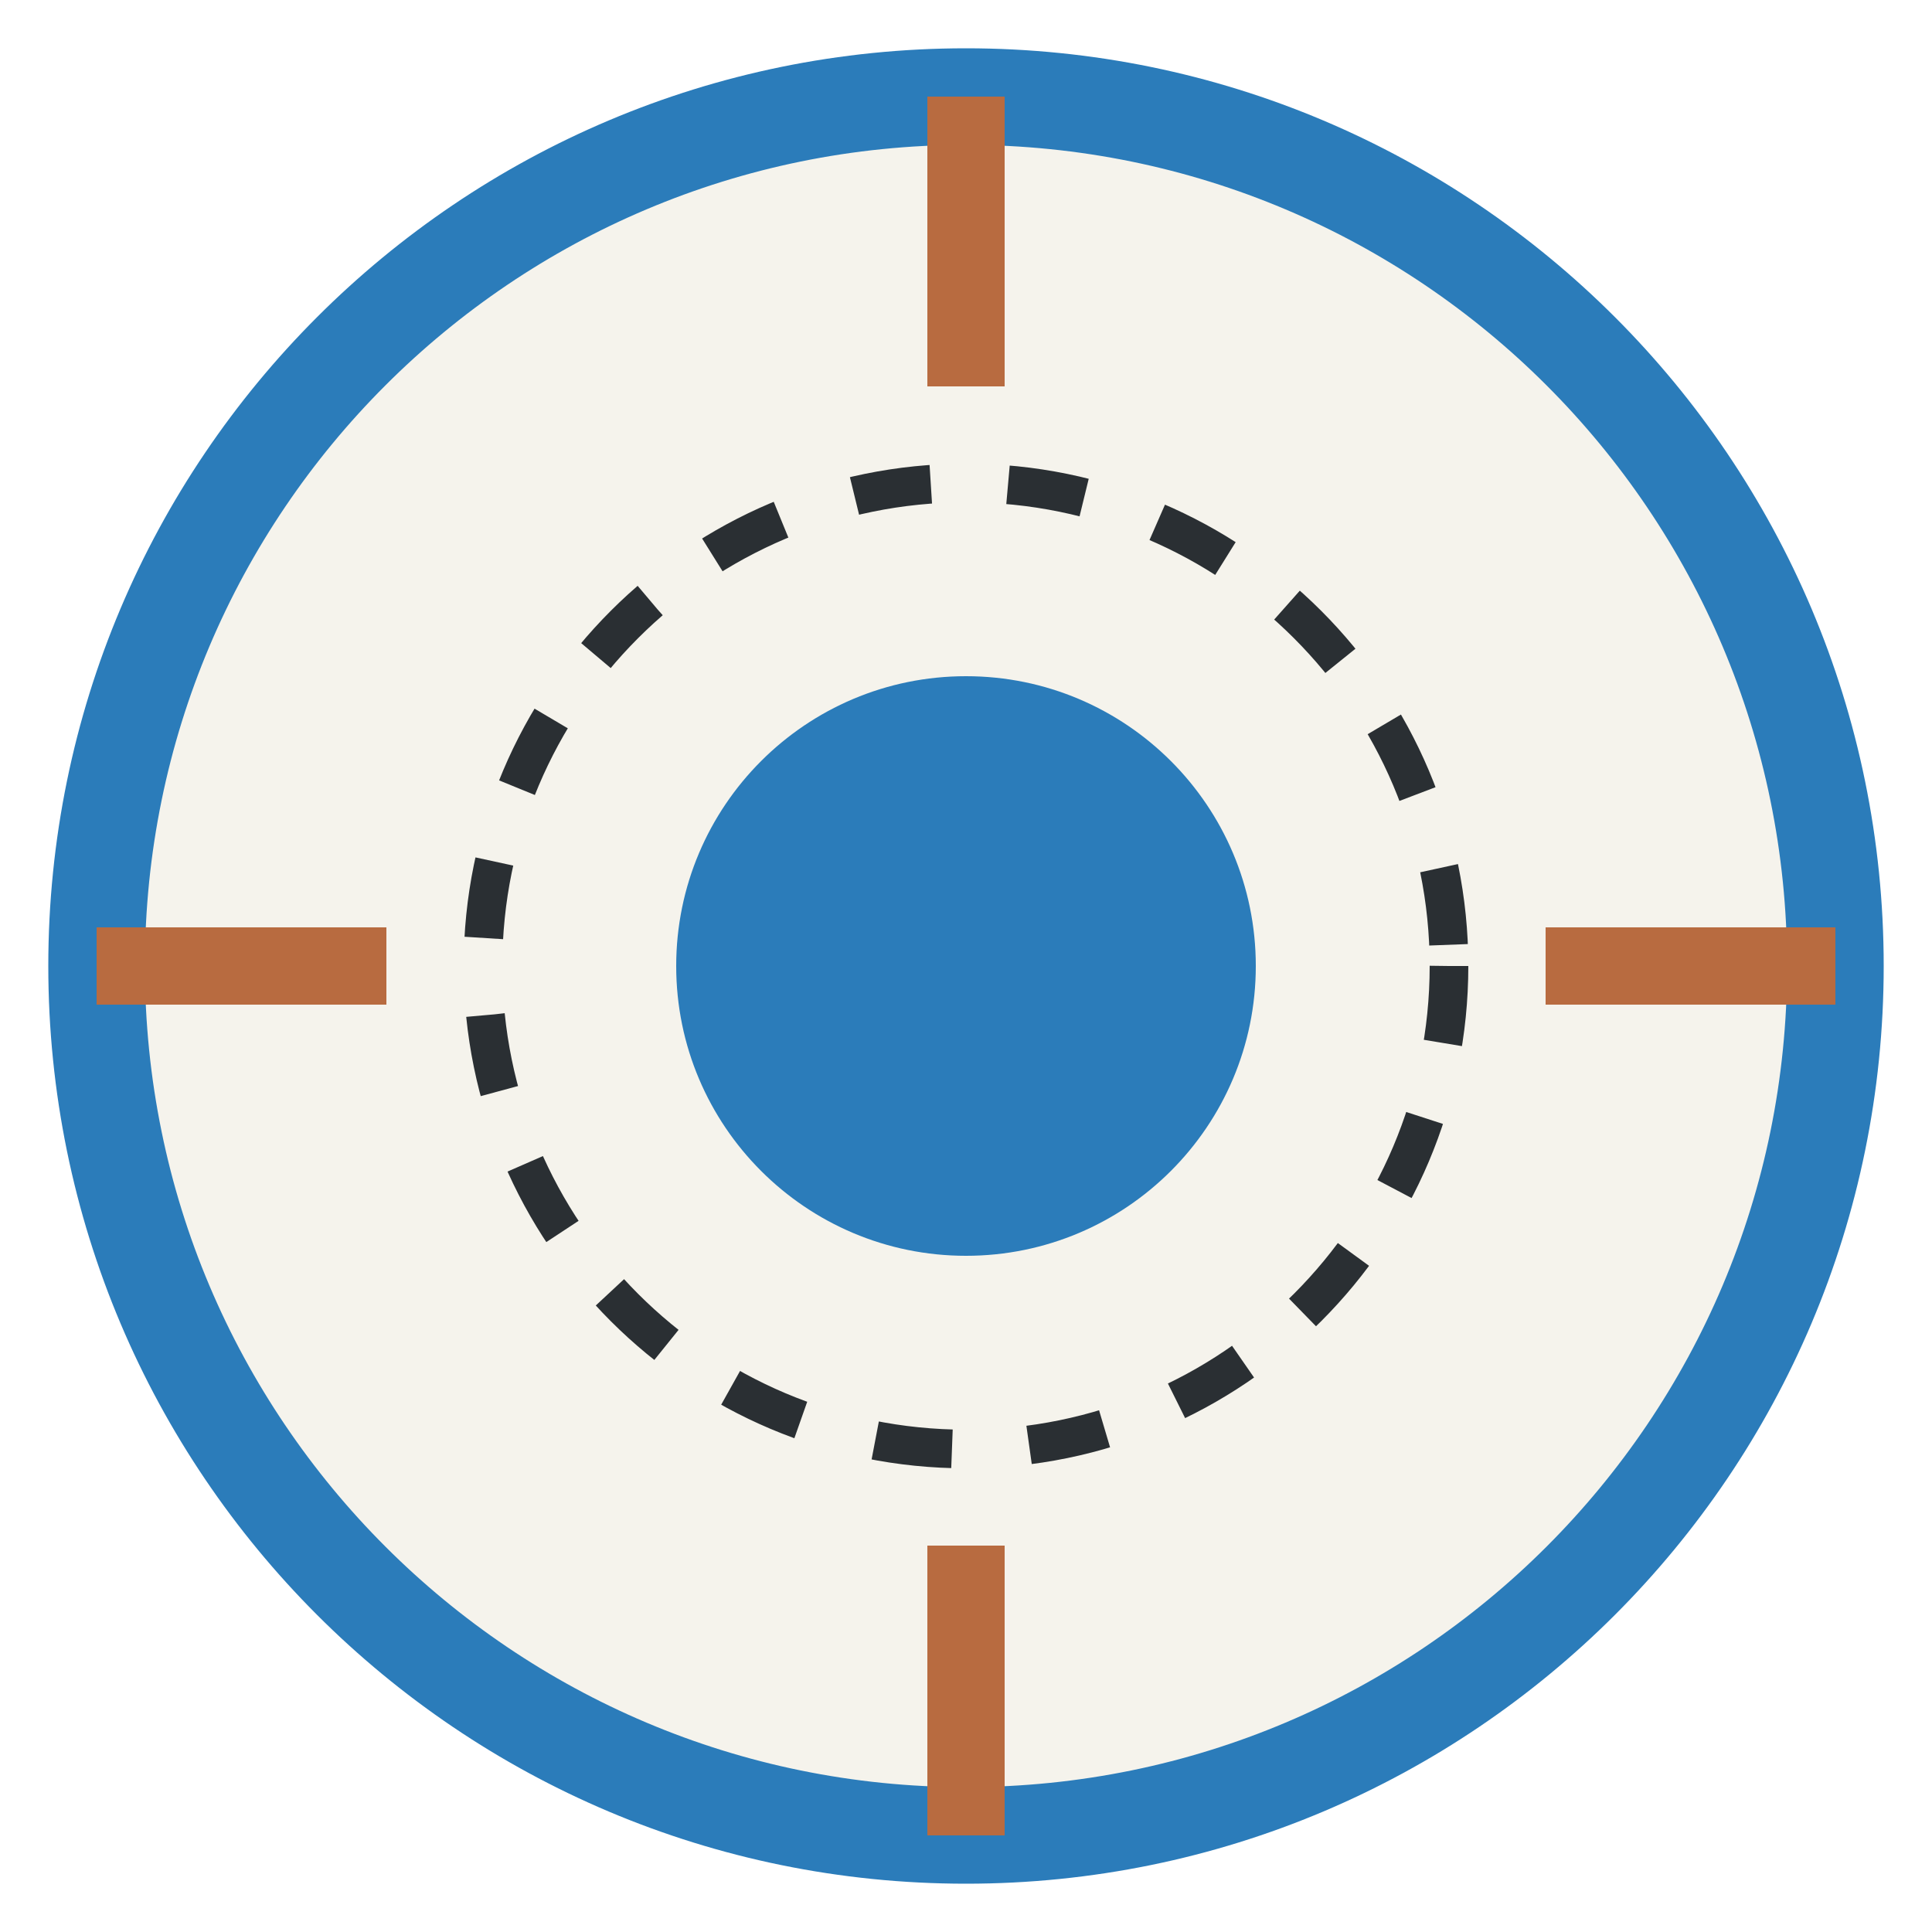
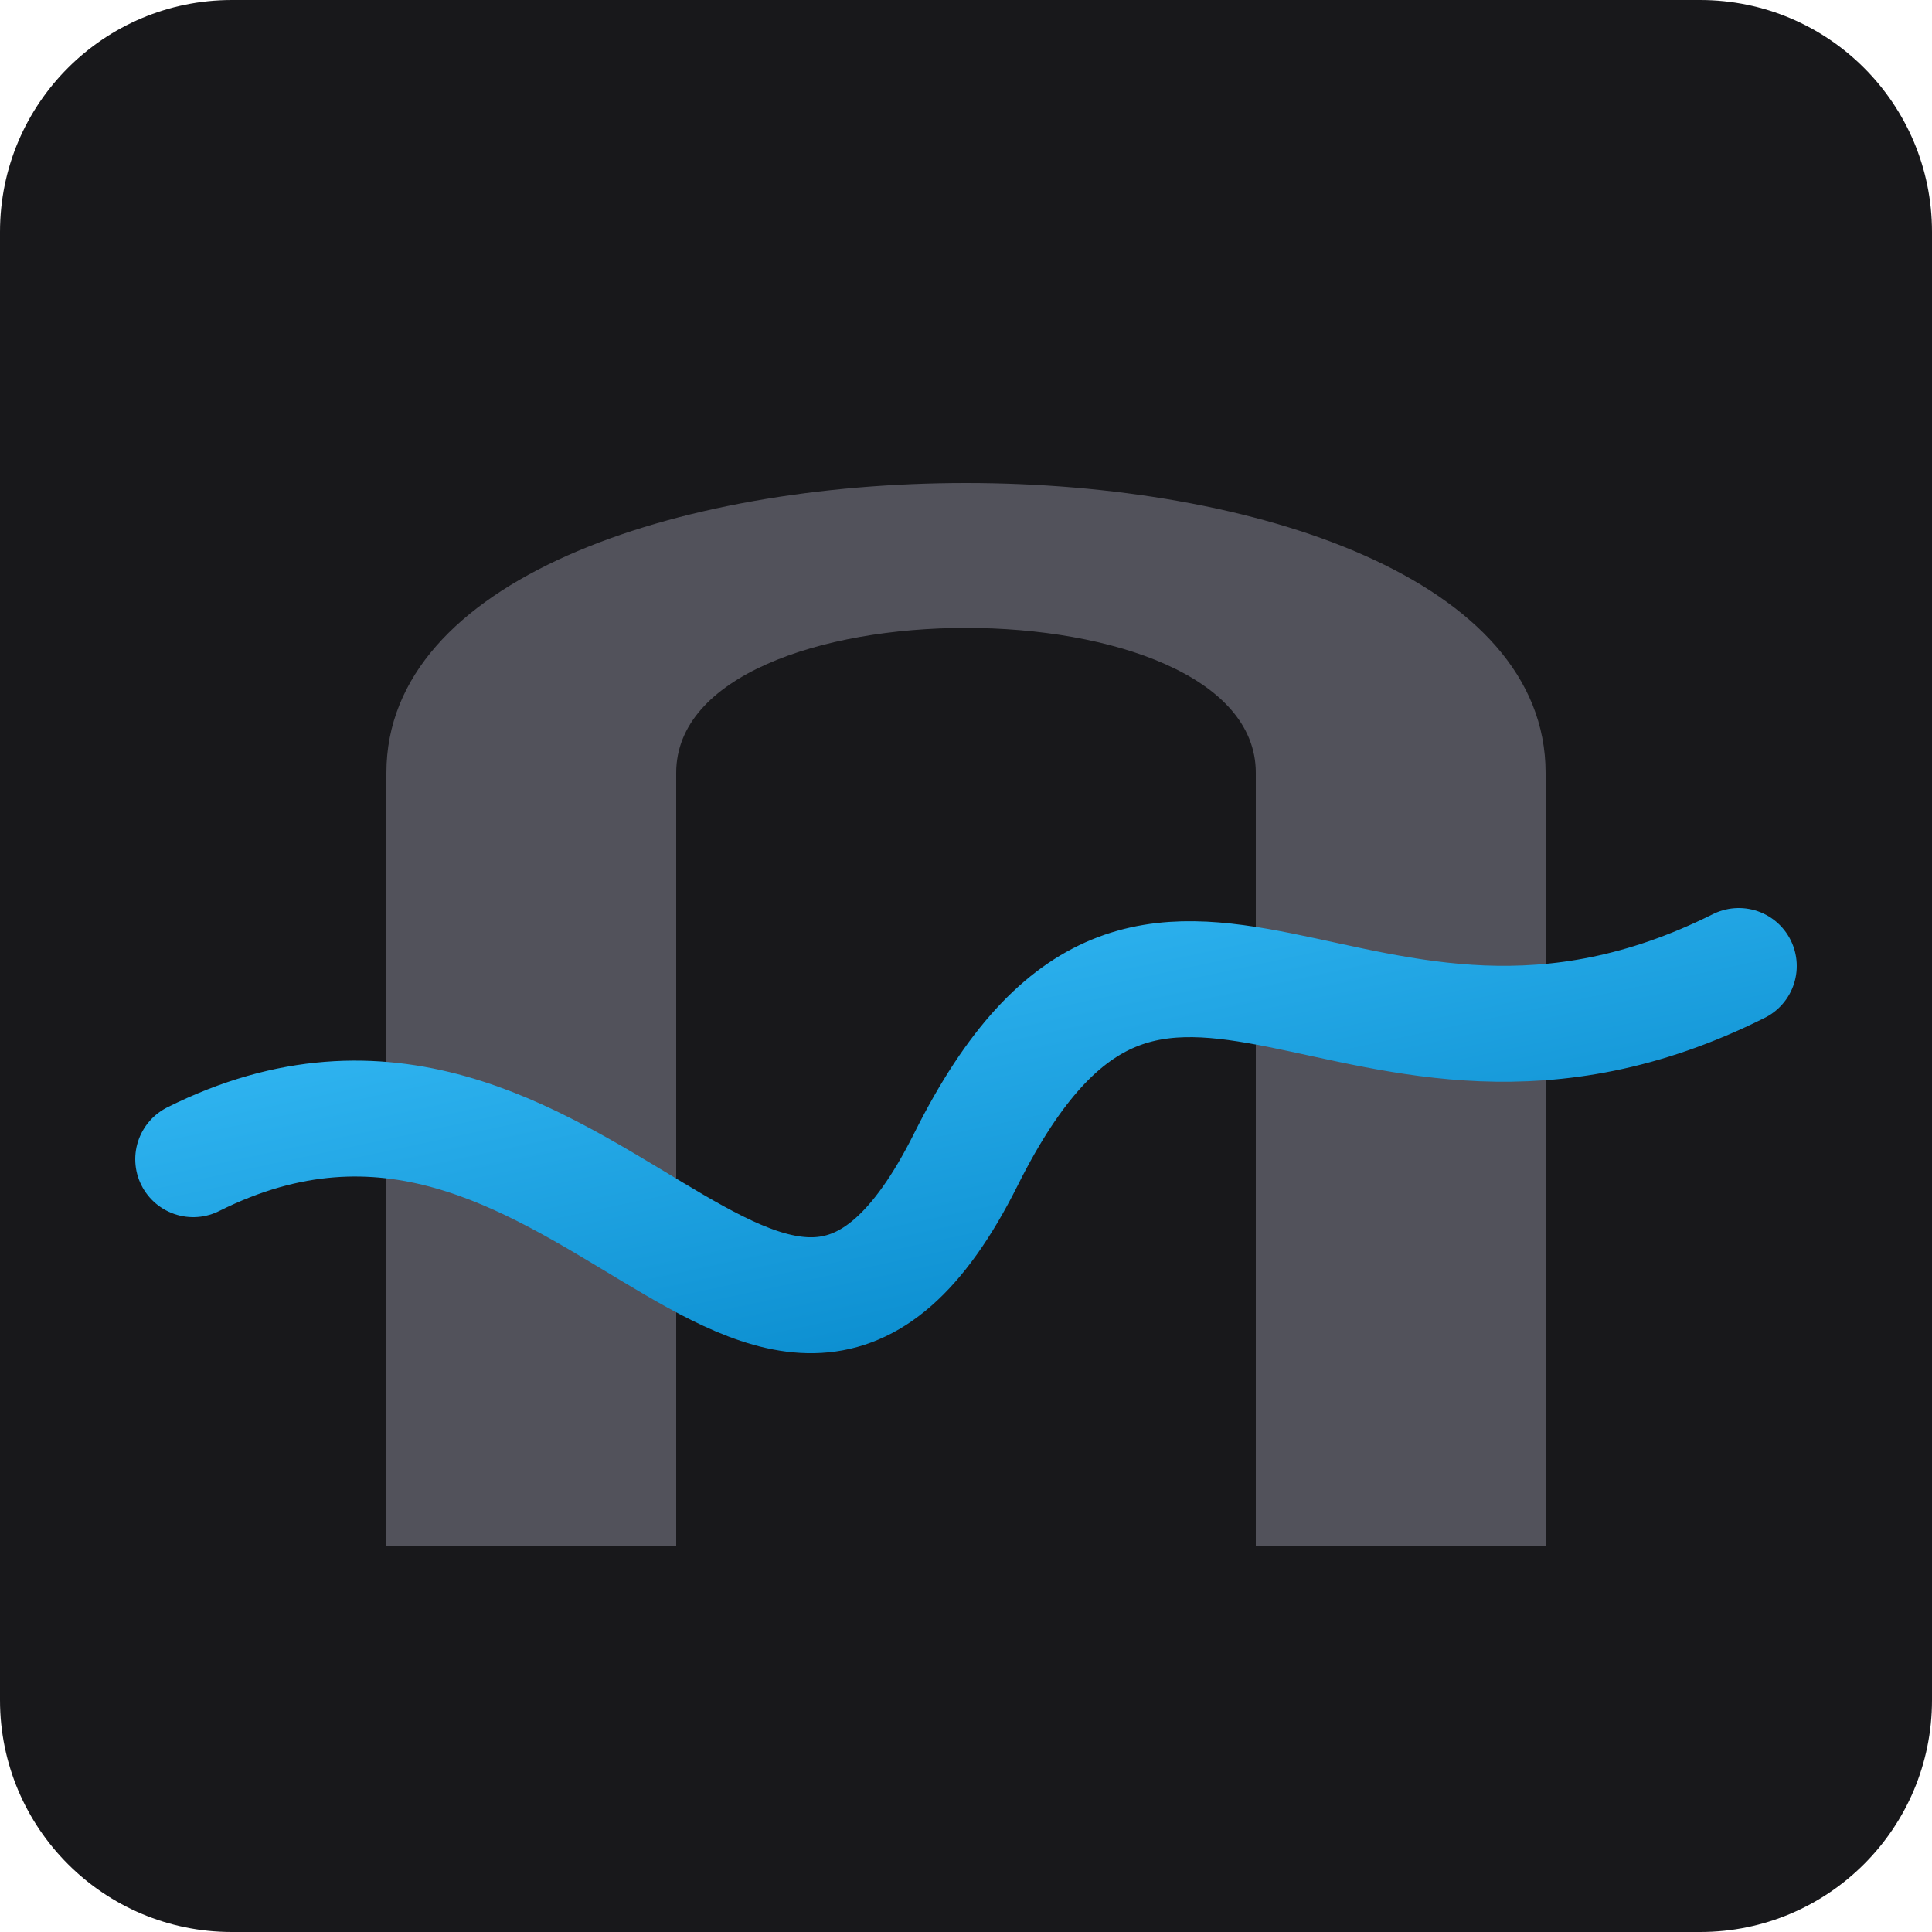
- <svg xmlns="http://www.w3.org/2000/svg" viewBox="0 0 100 100" fill="#2A2F33">
-   <circle cx="50" cy="50" r="45" fill="#F5F3EC" stroke="#2B7CBA" stroke-width="5" />
-   <circle cx="50" cy="50" r="15" fill="#2B7CBA" />
-   <path d="M50 5 L50 20 M50 80 L50 95 M5 50 L20 50 M80 50 L95 50" stroke="#B86B40" stroke-width="4" />
-   <circle cx="50" cy="50" r="25" fill="none" stroke="#2A2F33" stroke-width="2" stroke-dasharray="4 4" />
+ <svg xmlns="http://www.w3.org/2000/svg" viewBox="0 0 100 100">
+   <defs>
+     <linearGradient id="fiber" x1="0%" y1="0%" x2="100%" y2="100%">
+       <stop offset="0%" stop-color="#38BDF8" />
+       <stop offset="100%" stop-color="#0284C7" />
+     </linearGradient>
+   </defs>
+   <rect width="100" height="100" rx="12" fill="#18181B" />
+   <path d="M 20,80 L 20,40 C 20,20 80,20 80,40 L 80,80 L 65,80 L 65,40 C 65,30 35,30 35,40 L 35,80 Z" fill="#52525B" />
+   <path d="M 10,60 C 30,50 40,80 50,60 C 60,40 70,60 90,50" fill="none" stroke="url(#fiber)" stroke-width="6" stroke-linecap="round" />
</svg>
